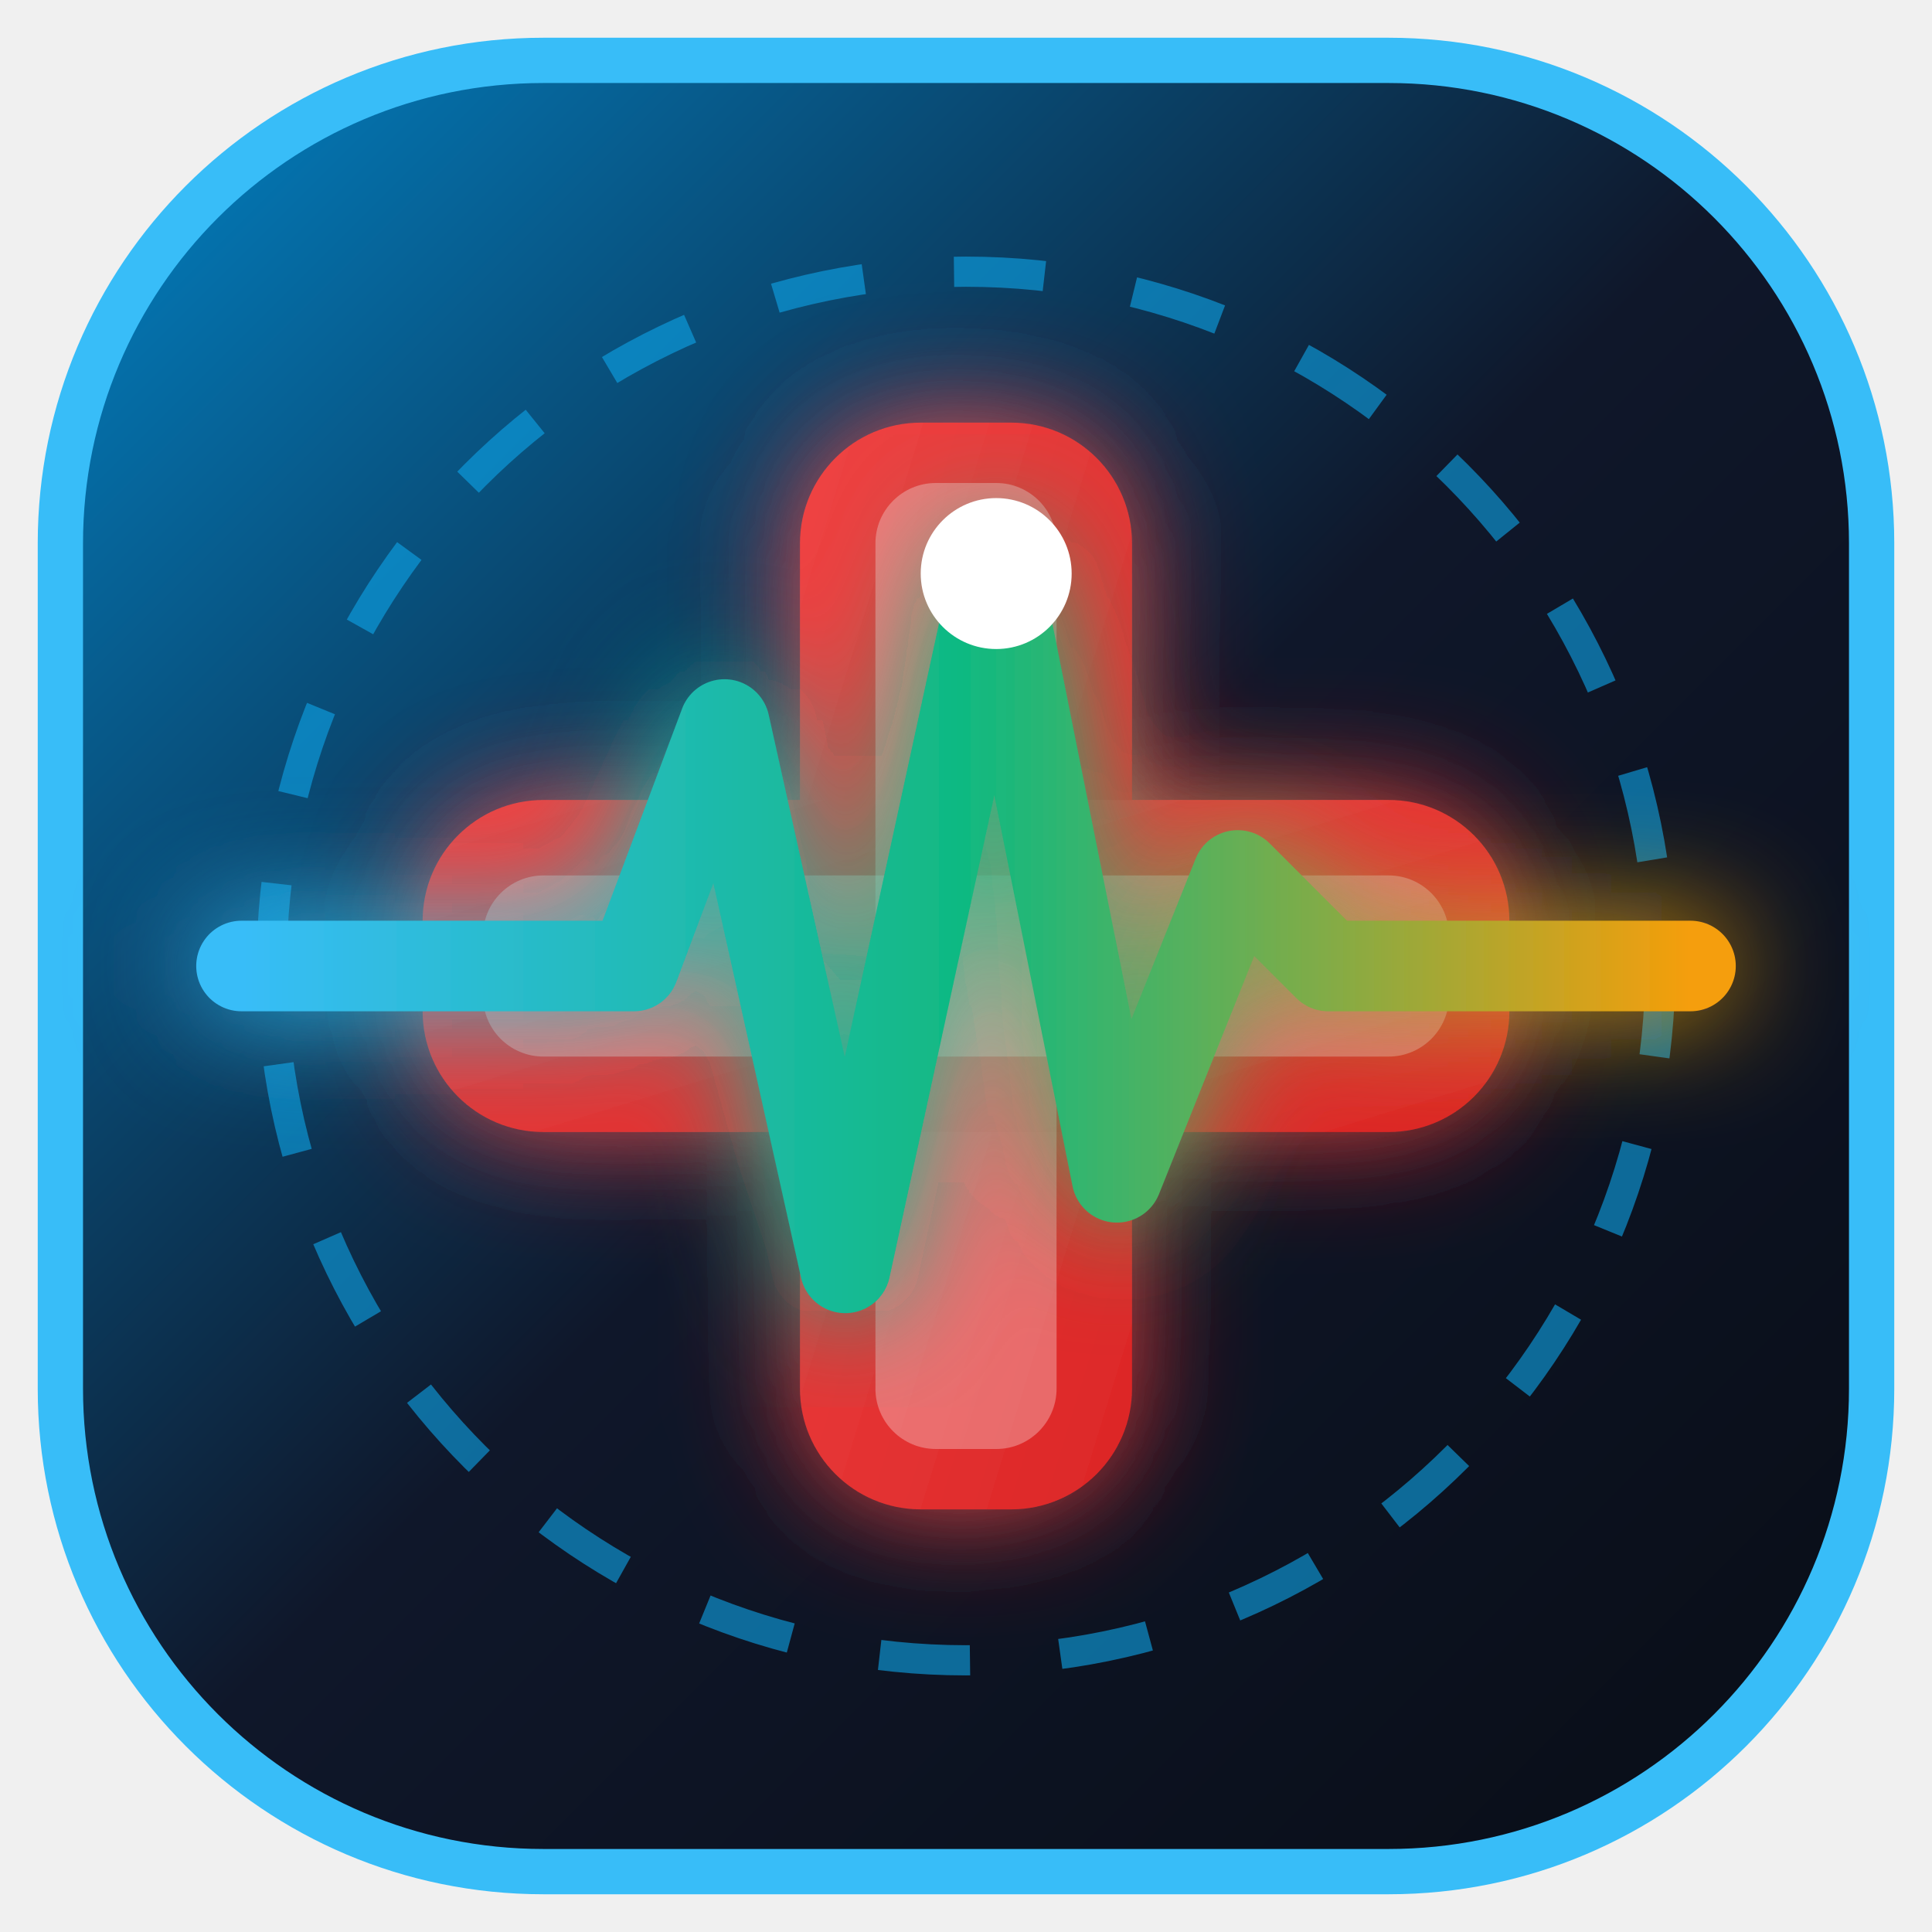
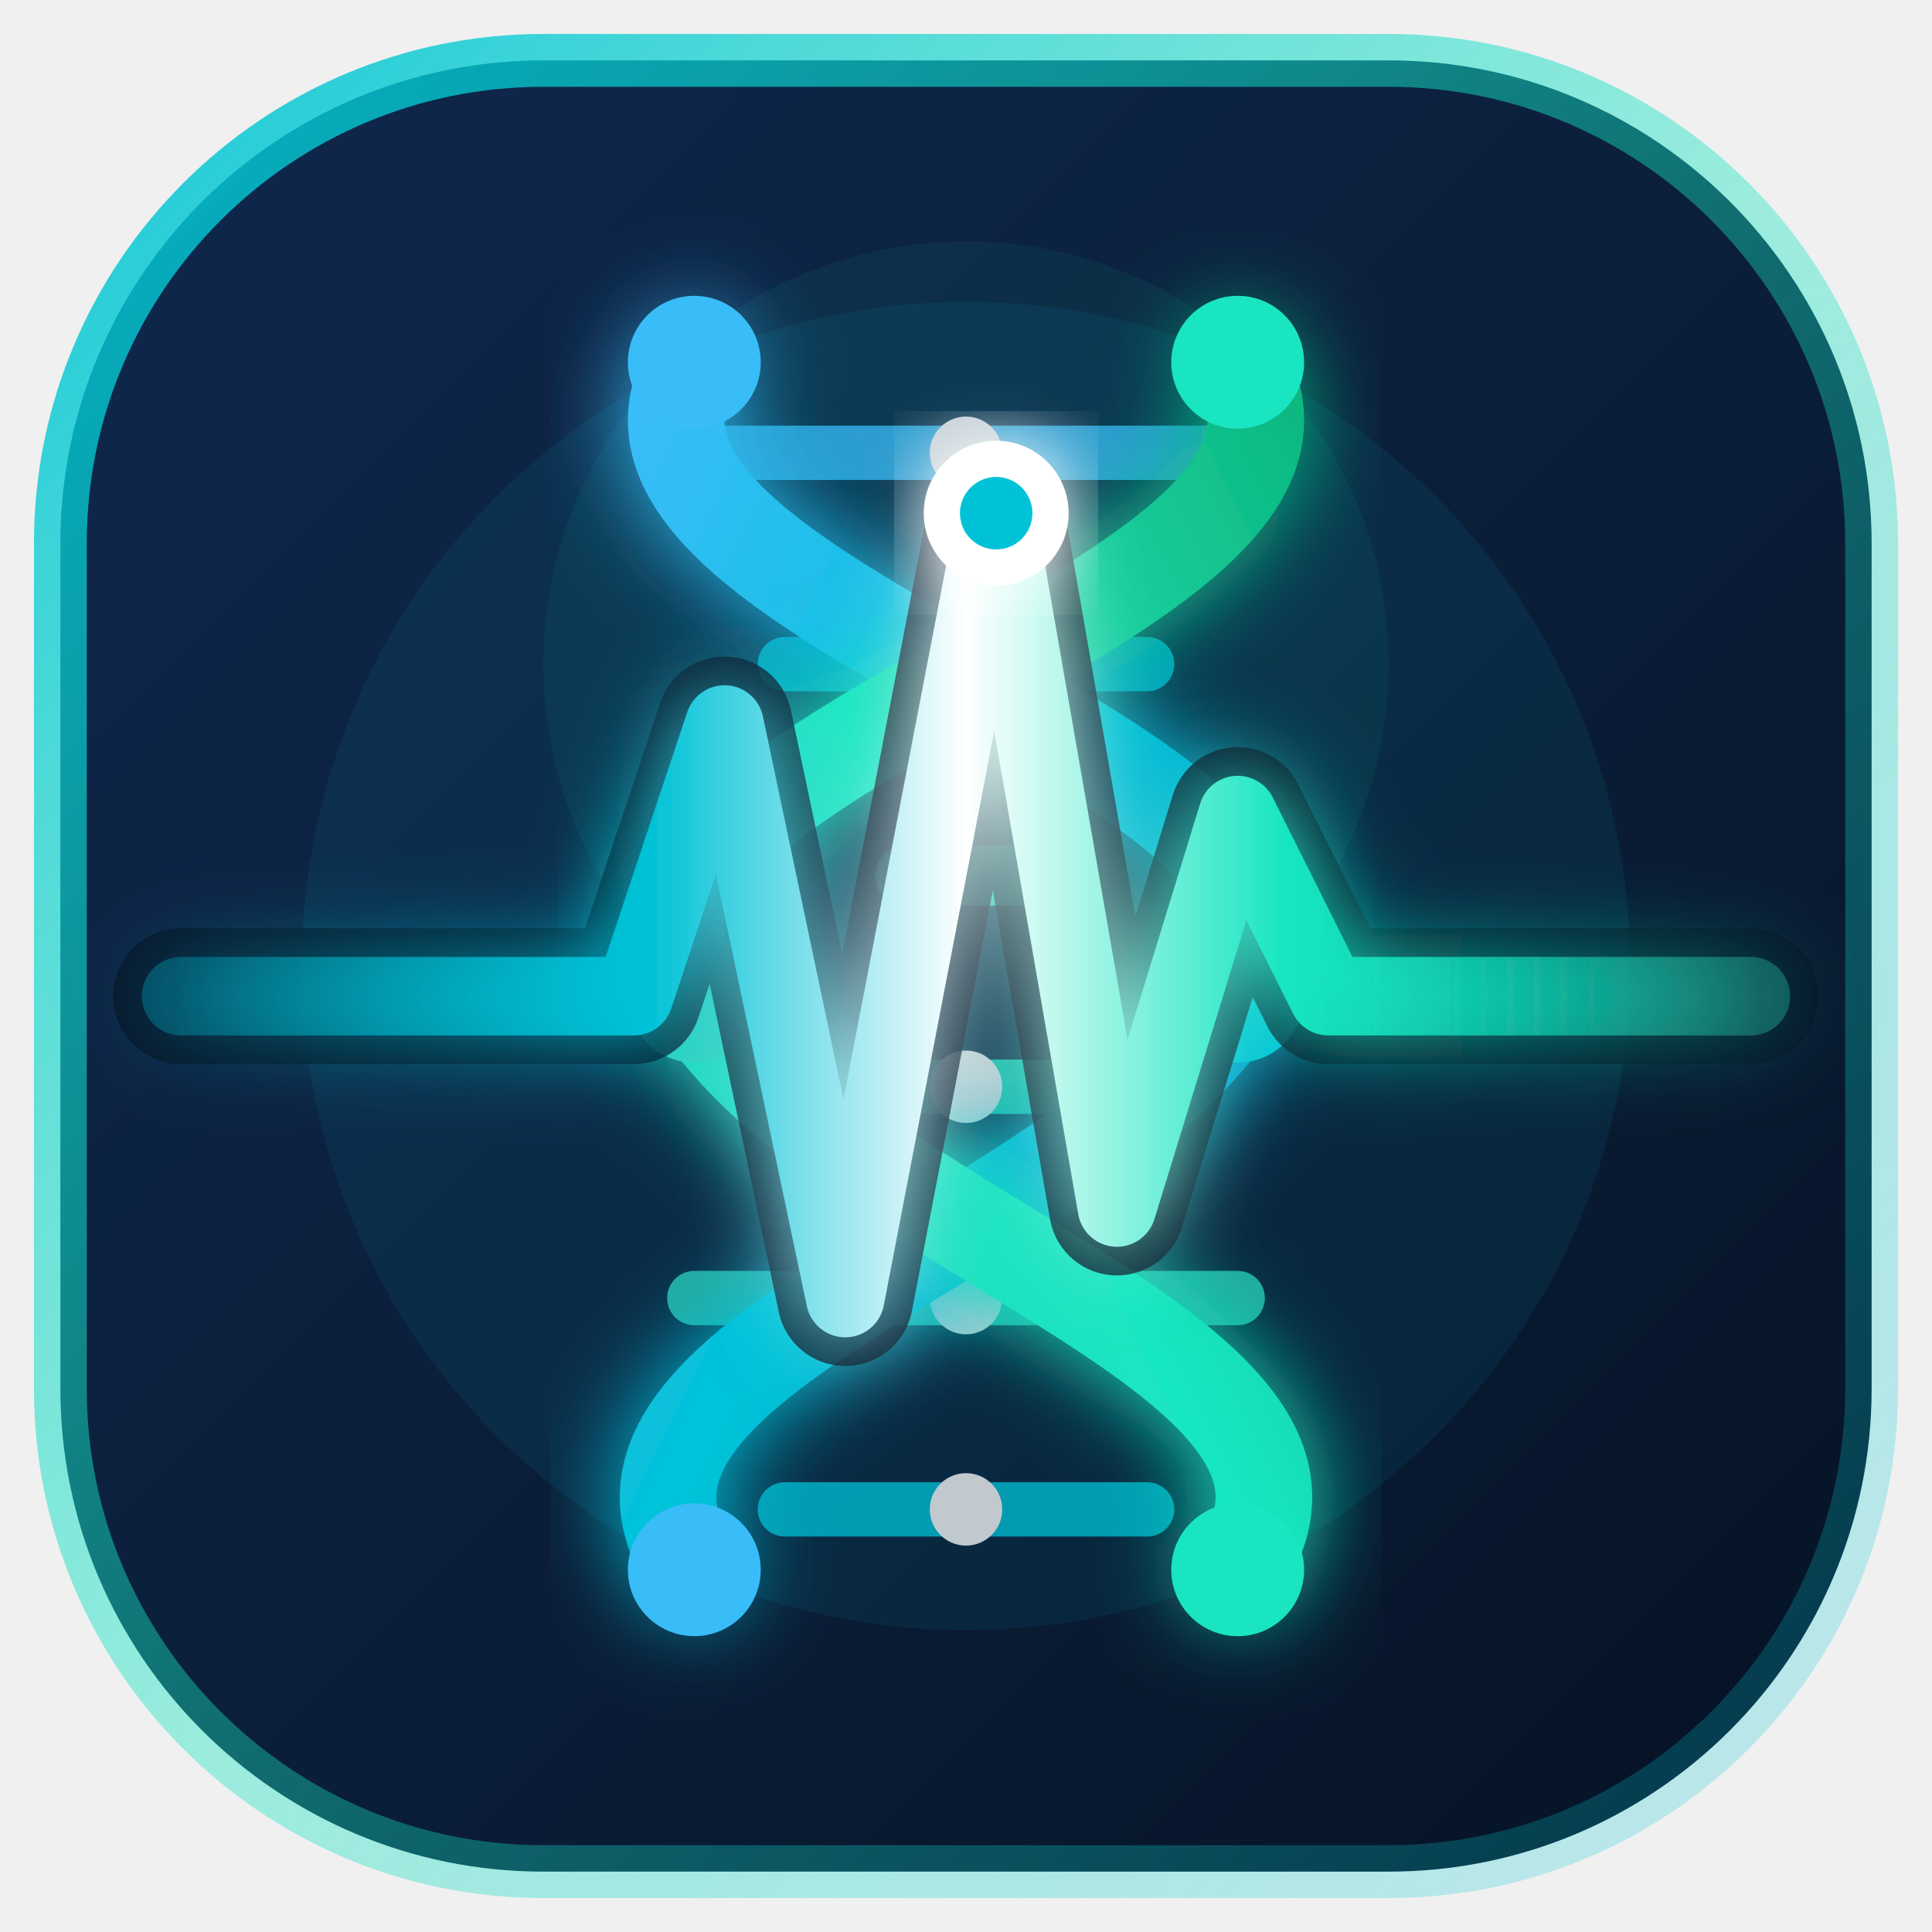
<svg xmlns="http://www.w3.org/2000/svg" viewBox="0 0 64 64" width="64" height="64">
  <defs>
-     <linearGradient id="bgGrad" x1="0%" y1="0%" x2="100%" y2="100%">
-       <stop offset="0%" stop-color="#0284c7" />
-       <stop offset="50%" stop-color="#0f172a" />
-       <stop offset="100%" stop-color="#090d16" />
+     <linearGradient id="arogyaBg" x1="0%" y1="0%" x2="100%" y2="100%">
+       <stop offset="0%" stop-color="#0F284E" />
+       <stop offset="50%" stop-color="#0B1F3A" />
+       <stop offset="100%" stop-color="#061224" />
    </linearGradient>
-     <linearGradient id="crossGrad" x1="0%" y1="0%" x2="100%" y2="100%">
-       <stop offset="0%" stop-color="#ef4444" />
-       <stop offset="100%" stop-color="#dc2626" />
+     <linearGradient id="dnaStrandA" x1="0%" y1="0%" x2="100%" y2="100%">
+       <stop offset="0%" stop-color="#38BDF8" />
+       <stop offset="50%" stop-color="#00C2D7" />
+       <stop offset="100%" stop-color="#0284C7" />
    </linearGradient>
-     <linearGradient id="pulseGrad" x1="0%" y1="0%" x2="100%" y2="0%">
-       <stop offset="0%" stop-color="#38bdf8" />
-       <stop offset="50%" stop-color="#10b981" />
-       <stop offset="100%" stop-color="#f59e0b" />
+     <linearGradient id="dnaStrandB" x1="0%" y1="100%" x2="100%" y2="0%">
+       <stop offset="0%" stop-color="#2DD4BF" />
+       <stop offset="50%" stop-color="#19E6C1" />
+       <stop offset="100%" stop-color="#10B981" />
    </linearGradient>
-     <filter id="glow" x="-20%" y="-20%" width="140%" height="140%">
-       <feGaussianBlur stdDeviation="2" result="blur" />
+     <linearGradient id="pulseWave" x1="0%" y1="0%" x2="100%" y2="0%">
+       <stop offset="0%" stop-color="#00C2D7" stop-opacity="0.3" />
+       <stop offset="30%" stop-color="#00C2D7" />
+       <stop offset="50%" stop-color="#FFFFFF" />
+       <stop offset="70%" stop-color="#19E6C1" />
+       <stop offset="100%" stop-color="#19E6C1" stop-opacity="0.3" />
+     </linearGradient>
+     <linearGradient id="rimGlow" x1="0%" y1="0%" x2="100%" y2="100%">
+       <stop offset="0%" stop-color="#00C2D7" stop-opacity="0.9" />
+       <stop offset="50%" stop-color="#19E6C1" stop-opacity="0.4" />
+       <stop offset="100%" stop-color="#00C2D7" stop-opacity="0.2" />
+     </linearGradient>
+     <filter id="glowSubtle" x="-20%" y="-20%" width="140%" height="140%">
+       <feGaussianBlur stdDeviation="1.5" result="blur" />
      <feComposite in="SourceGraphic" in2="blur" operator="over" />
    </filter>
  </defs>
-   <rect x="2" y="2" width="60" height="60" rx="16" fill="url(#bgGrad)" stroke="#38bdf8" stroke-width="1.5" />
-   <circle cx="32" cy="32" r="23" fill="none" stroke="#0ea5e9" stroke-width="1" stroke-dasharray="3, 3" opacity="0.6" />
-   <g filter="url(#glow)">
-     <rect x="26.5" y="14" width="11" height="36" rx="4" fill="url(#crossGrad)" />
-     <rect x="14" y="26.5" width="36" height="11" rx="4" fill="url(#crossGrad)" />
-     <rect x="29" y="16" width="6" height="32" rx="2" fill="#ffffff" opacity="0.3" />
-     <rect x="16" y="29" width="32" height="6" rx="2" fill="#ffffff" opacity="0.3" />
+   <rect x="2" y="2" width="60" height="60" rx="16" fill="url(#arogyaBg)" stroke="url(#rimGlow)" stroke-width="1.75" />
+   <circle cx="32" cy="32" r="22" fill="#00C2D7" opacity="0.08" />
+   <circle cx="32" cy="22" r="14" fill="#19E6C1" opacity="0.06" />
+   <g stroke-linecap="round" opacity="0.75">
+     <line x1="23" y1="15" x2="41" y2="15" stroke="#38BDF8" stroke-width="1.8" />
+     <circle cx="32" cy="15" r="1.2" fill="#FFFFFF" />
+     <line x1="26" y1="22" x2="38" y2="22" stroke="#00C2D7" stroke-width="1.8" />
+     <circle cx="32" cy="22" r="1.2" fill="#FFFFFF" />
+     <line x1="30" y1="29" x2="34" y2="29" stroke="#19E6C1" stroke-width="2" />
+     <line x1="26" y1="36" x2="38" y2="36" stroke="#19E6C1" stroke-width="1.8" />
+     <circle cx="32" cy="36" r="1.2" fill="#FFFFFF" />
+     <line x1="23" y1="43" x2="41" y2="43" stroke="#2DD4BF" stroke-width="1.8" />
+     <circle cx="32" cy="43" r="1.2" fill="#FFFFFF" />
+     <line x1="26" y1="50" x2="38" y2="50" stroke="#00C2D7" stroke-width="1.8" />
+     <circle cx="32" cy="50" r="1.2" fill="#FFFFFF" />
  </g>
-   <path d="M 8 32 L 21 32 L 24 24 L 28 42 L 33 19 L 37 39 L 41 29 L 44 32 L 56 32" fill="none" stroke="url(#pulseGrad)" stroke-width="3" stroke-linecap="round" stroke-linejoin="round" filter="url(#glow)" />
-   <circle cx="33" cy="19" r="2.5" fill="#ffffff" />
+   <path d="M 23 12 C 18 20, 46 25, 41 33 C 36 41, 18 45, 23 52" fill="none" stroke="url(#dnaStrandA)" stroke-width="3.2" stroke-linecap="round" filter="url(#glowSubtle)" />
+   <path d="M 41 12 C 46 20, 18 25, 23 33 C 28 41, 46 45, 41 52" fill="none" stroke="url(#dnaStrandB)" stroke-width="3.2" stroke-linecap="round" filter="url(#glowSubtle)" />
+   <g>
+     <circle cx="23" cy="12" r="2.2" fill="#38BDF8" />
+     <circle cx="41" cy="12" r="2.2" fill="#19E6C1" />
+     <circle cx="41" cy="33" r="2.2" fill="#00C2D7" />
+     <circle cx="23" cy="33" r="2.2" fill="#2DD4BF" />
+     <circle cx="23" cy="52" r="2.2" fill="#38BDF8" />
+     <circle cx="41" cy="52" r="2.2" fill="#19E6C1" />
+   </g>
+   <path d="M 6 33 L 17 33 L 21 33 L 24 24 L 28 43 L 33 17 L 37 40 L 41 27 L 44 33 L 58 33" fill="none" stroke="#061224" stroke-width="4.5" stroke-linecap="round" stroke-linejoin="round" opacity="0.8" />
+   <path d="M 6 33 L 17 33 L 21 33 L 24 24 L 28 43 L 33 17 L 37 40 L 41 27 L 44 33 L 58 33" fill="none" stroke="url(#pulseWave)" stroke-width="2.6" stroke-linecap="round" stroke-linejoin="round" filter="url(#glowSubtle)" />
+   <circle cx="33" cy="17" r="2.4" fill="#FFFFFF" filter="url(#glowSubtle)" />
+   <circle cx="33" cy="17" r="1.2" fill="#00C2D7" />
</svg>
